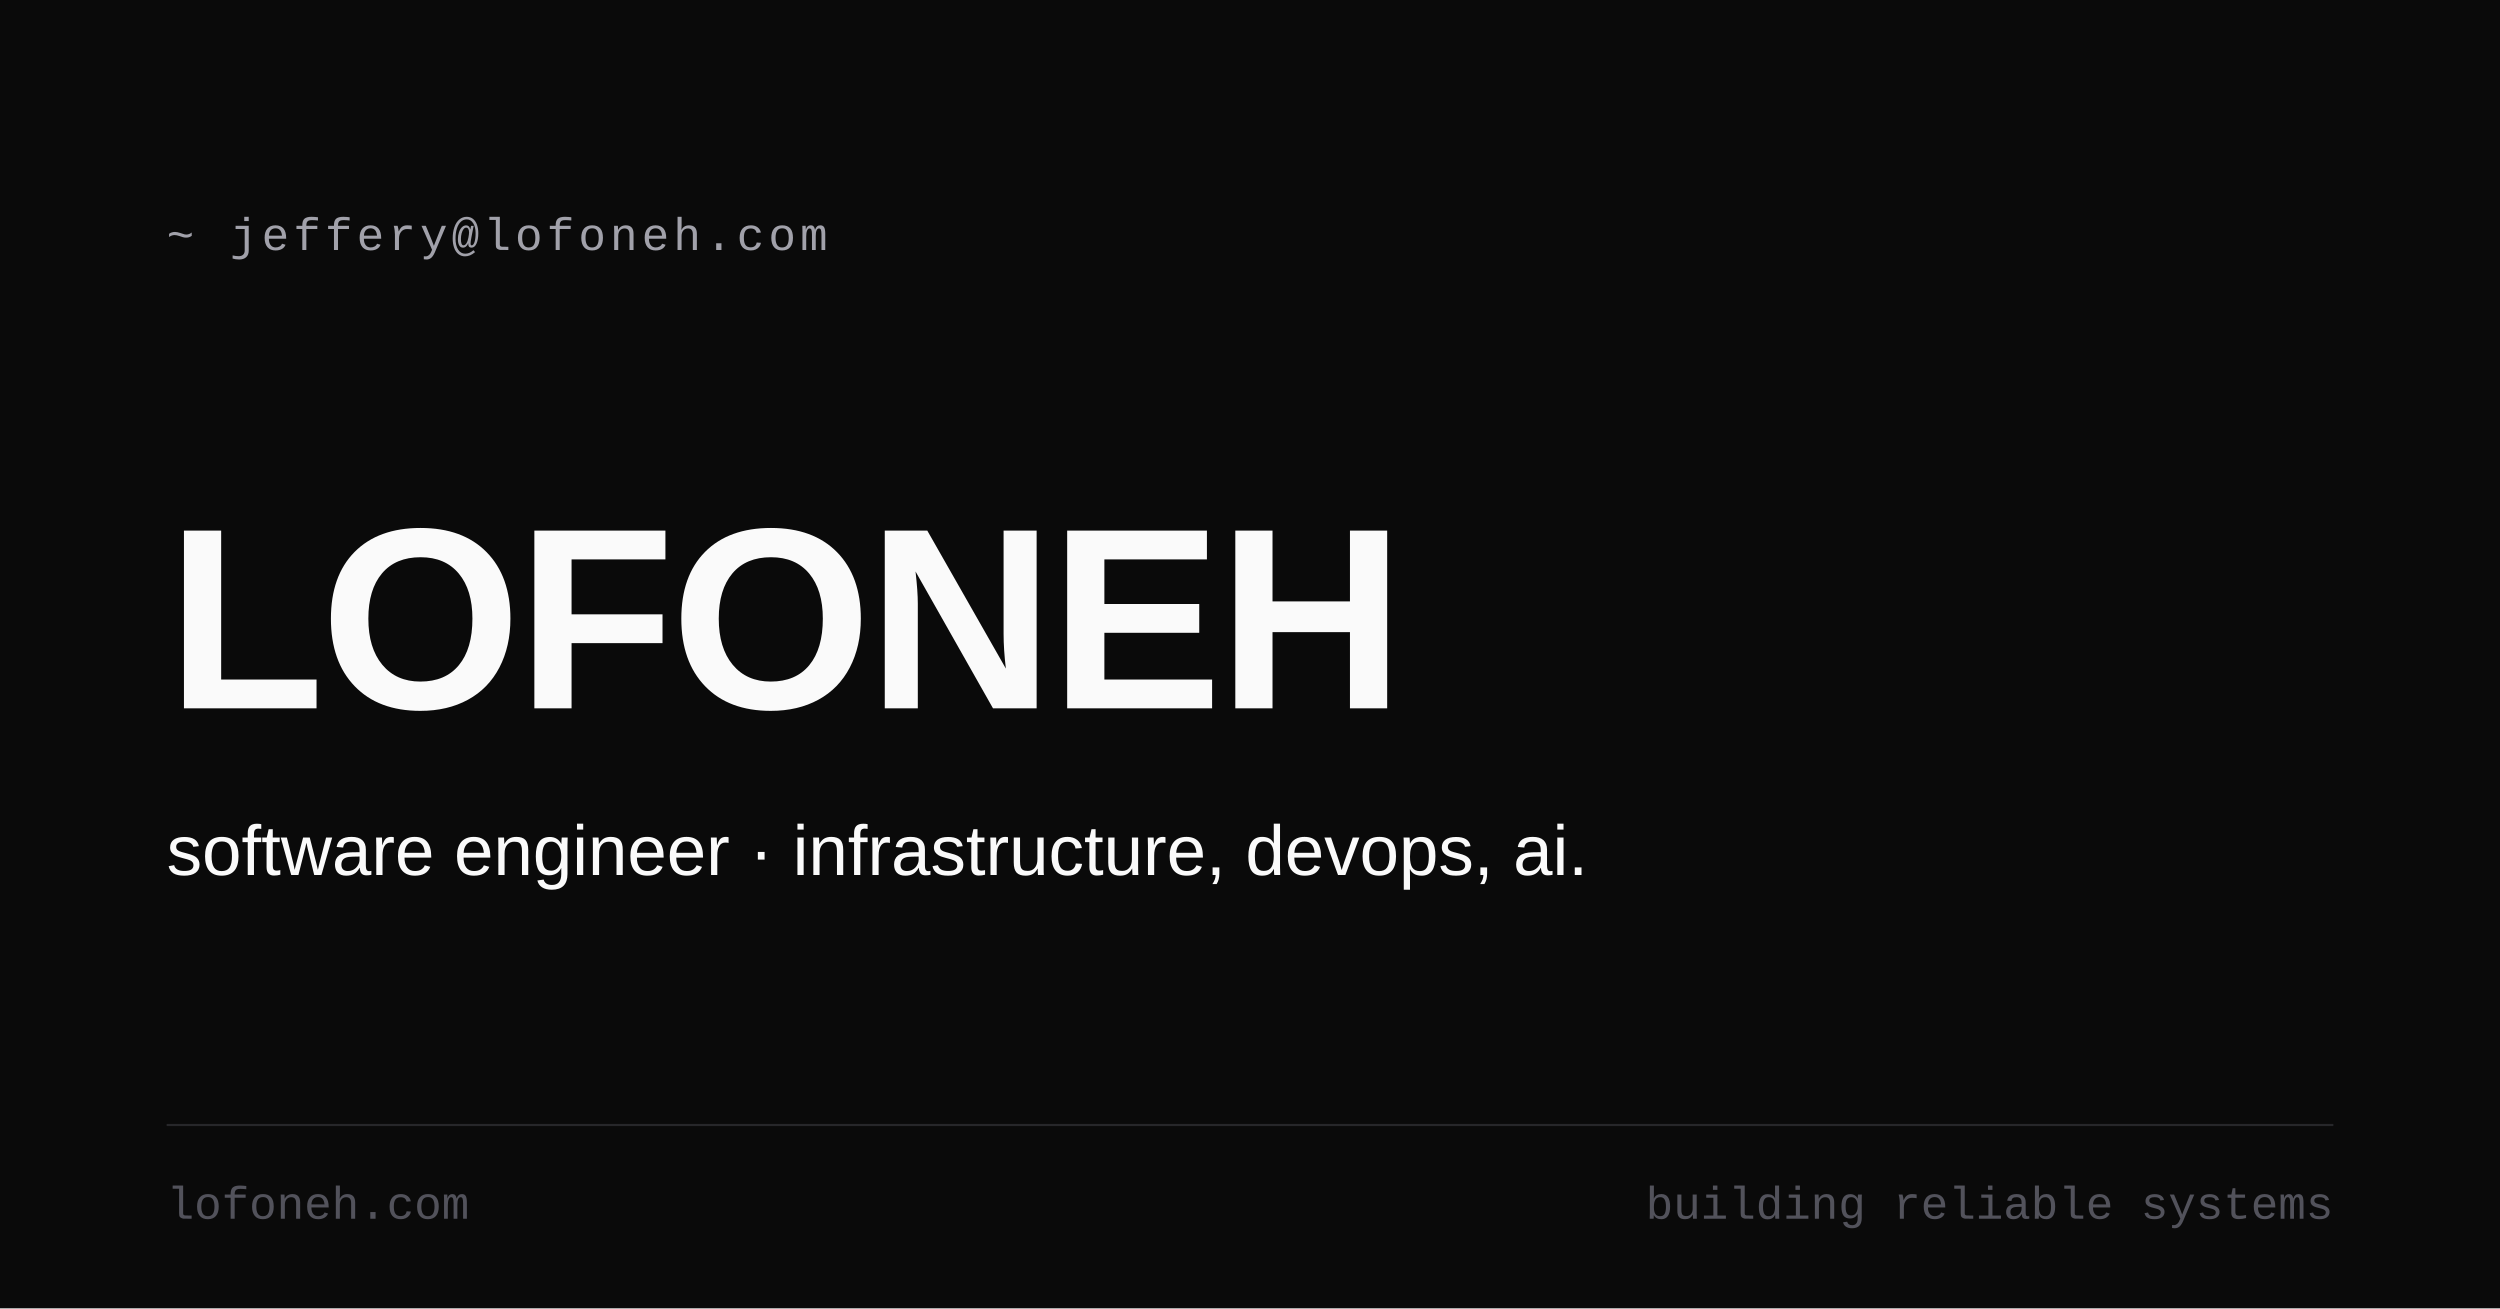
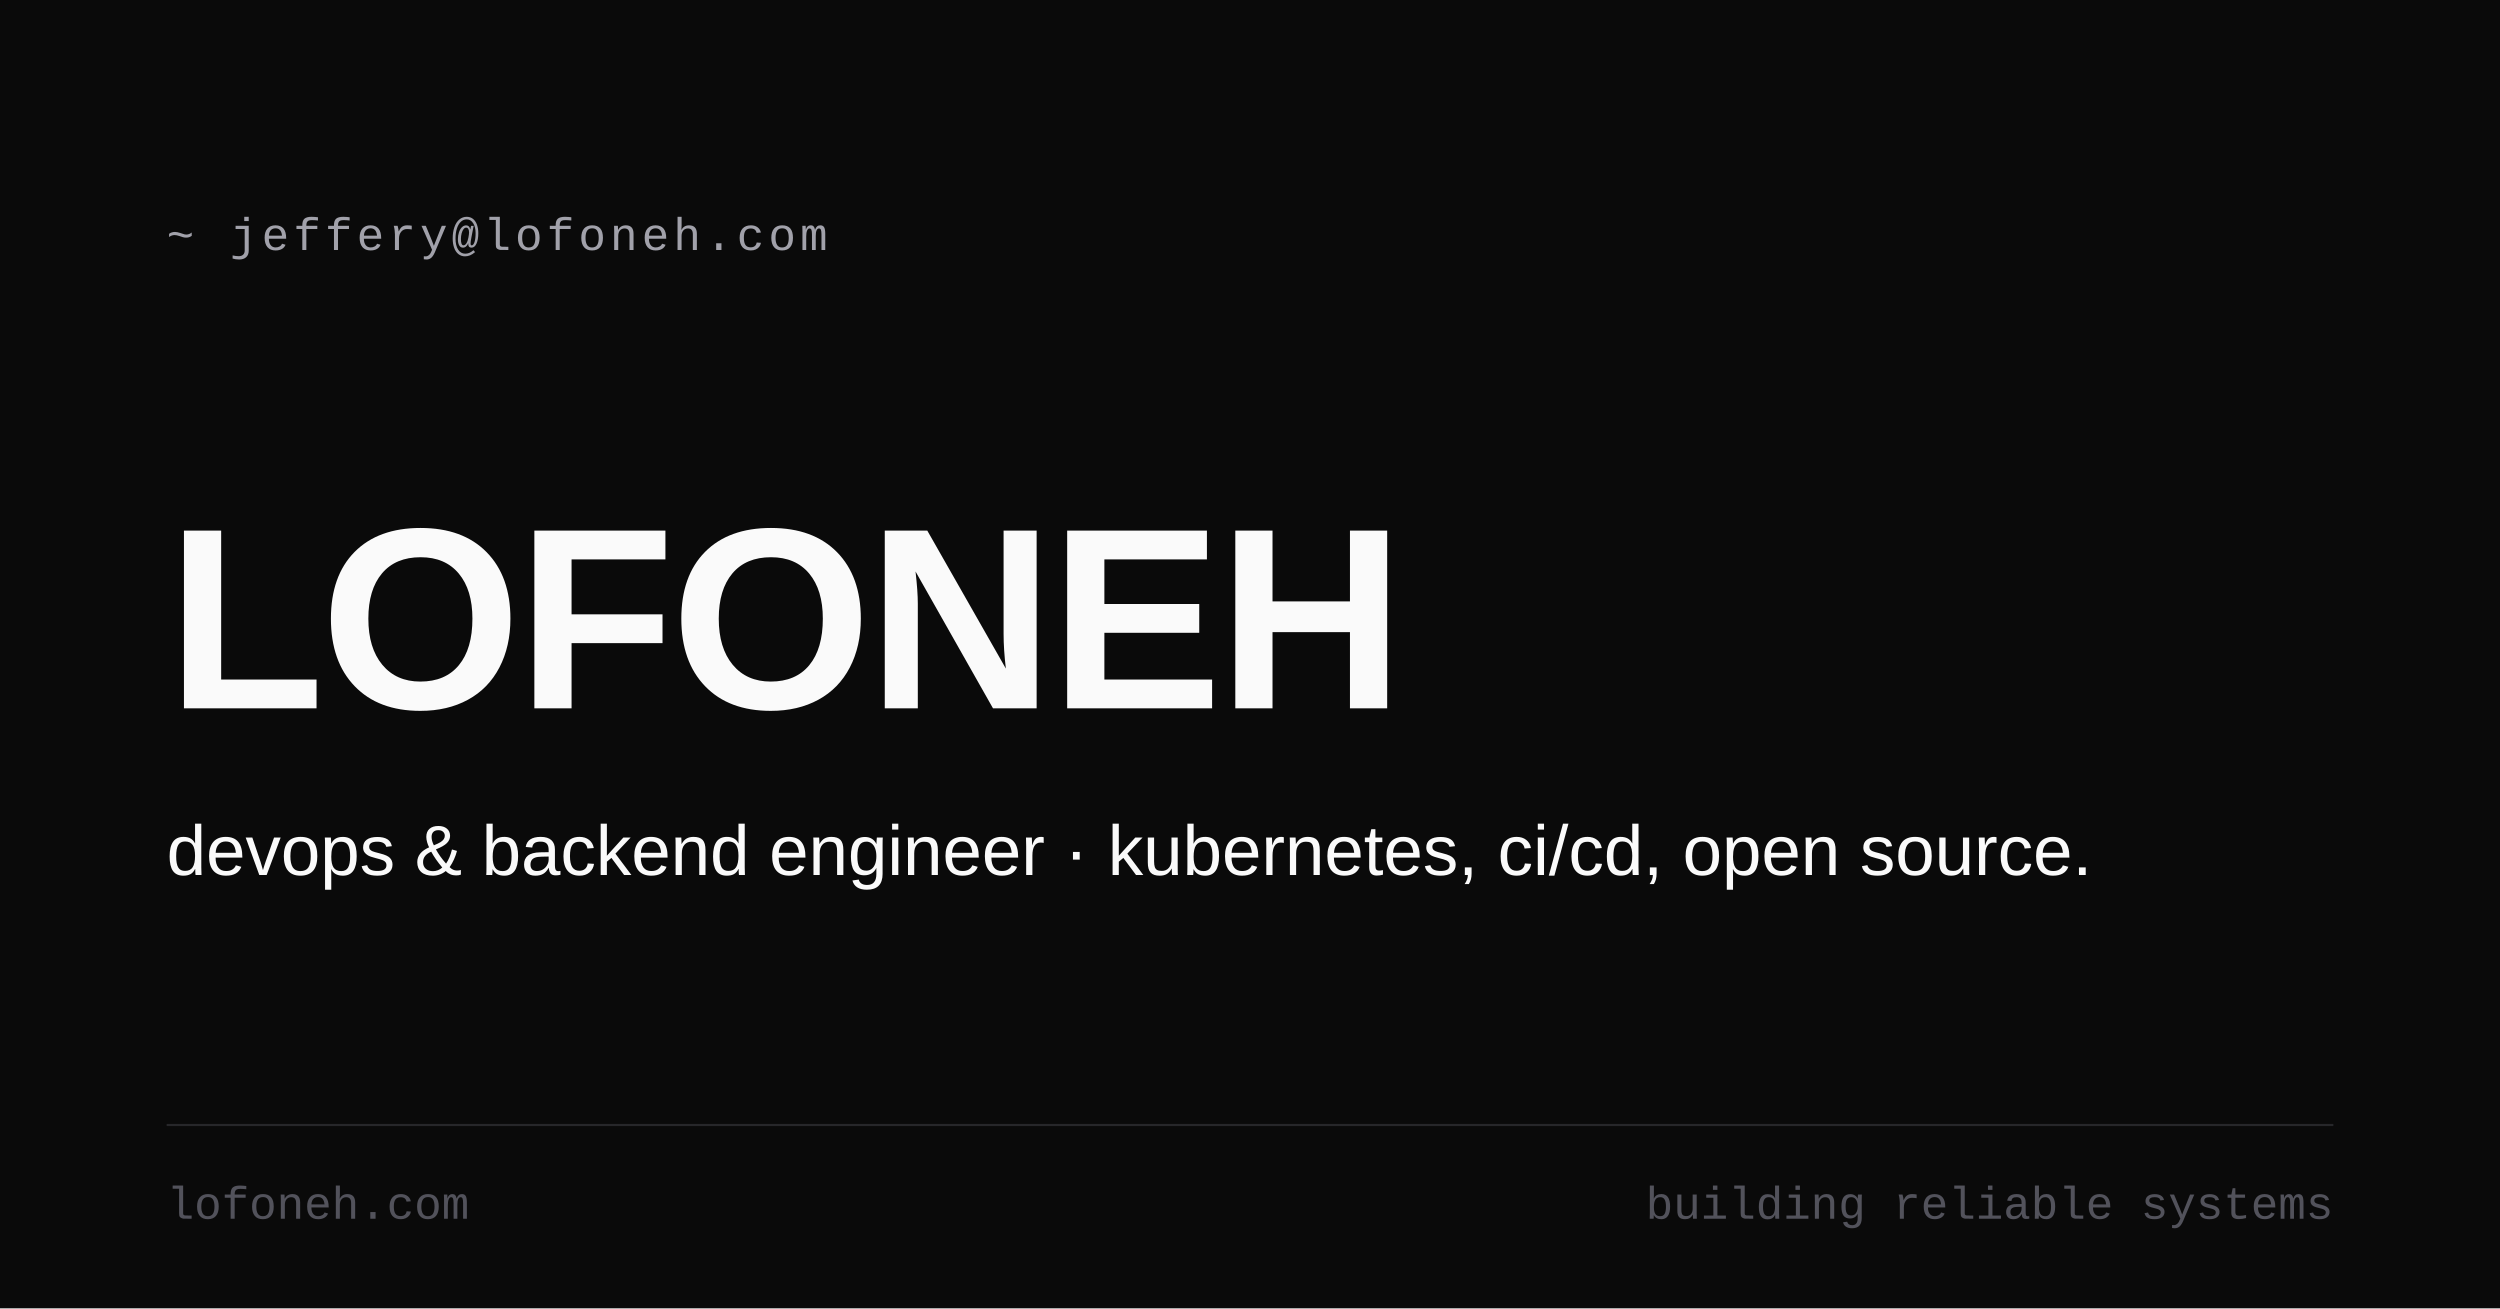
<svg xmlns="http://www.w3.org/2000/svg" width="1200" height="628" viewBox="0 0 1200 628">
  <rect width="1200" height="628" fill="#0a0a0a" />
  <text x="80" y="120" fill="#a1a1aa" font-family="Courier New, monospace" font-size="22" letter-spacing="2">~ jeffery@lofoneh.com</text>
  <text x="80" y="340" fill="#fafafa" font-family="Arial Black, Arial, sans-serif" font-size="124" font-weight="900" letter-spacing="-2">LOFONEH</text>
-   <text x="80" y="420" fill="#fafafa" font-family="Arial, sans-serif" font-size="34" font-weight="400">software engineer · infrastructure, devops, ai.</text>
+   <text x="80" y="420" fill="#fafafa" font-family="Arial, sans-serif" font-size="34" font-weight="400">devops &amp; backend engineer · kubernetes, ci/cd, open source.</text>
  <line x1="80" y1="540" x2="1120" y2="540" stroke="#27272a" stroke-width="1" />
  <text x="80" y="585" fill="#52525b" font-family="Courier New, monospace" font-size="22">lofoneh.com</text>
  <text x="1120" y="585" fill="#52525b" font-family="Courier New, monospace" font-size="22" text-anchor="end">building reliable systems</text>
</svg>
